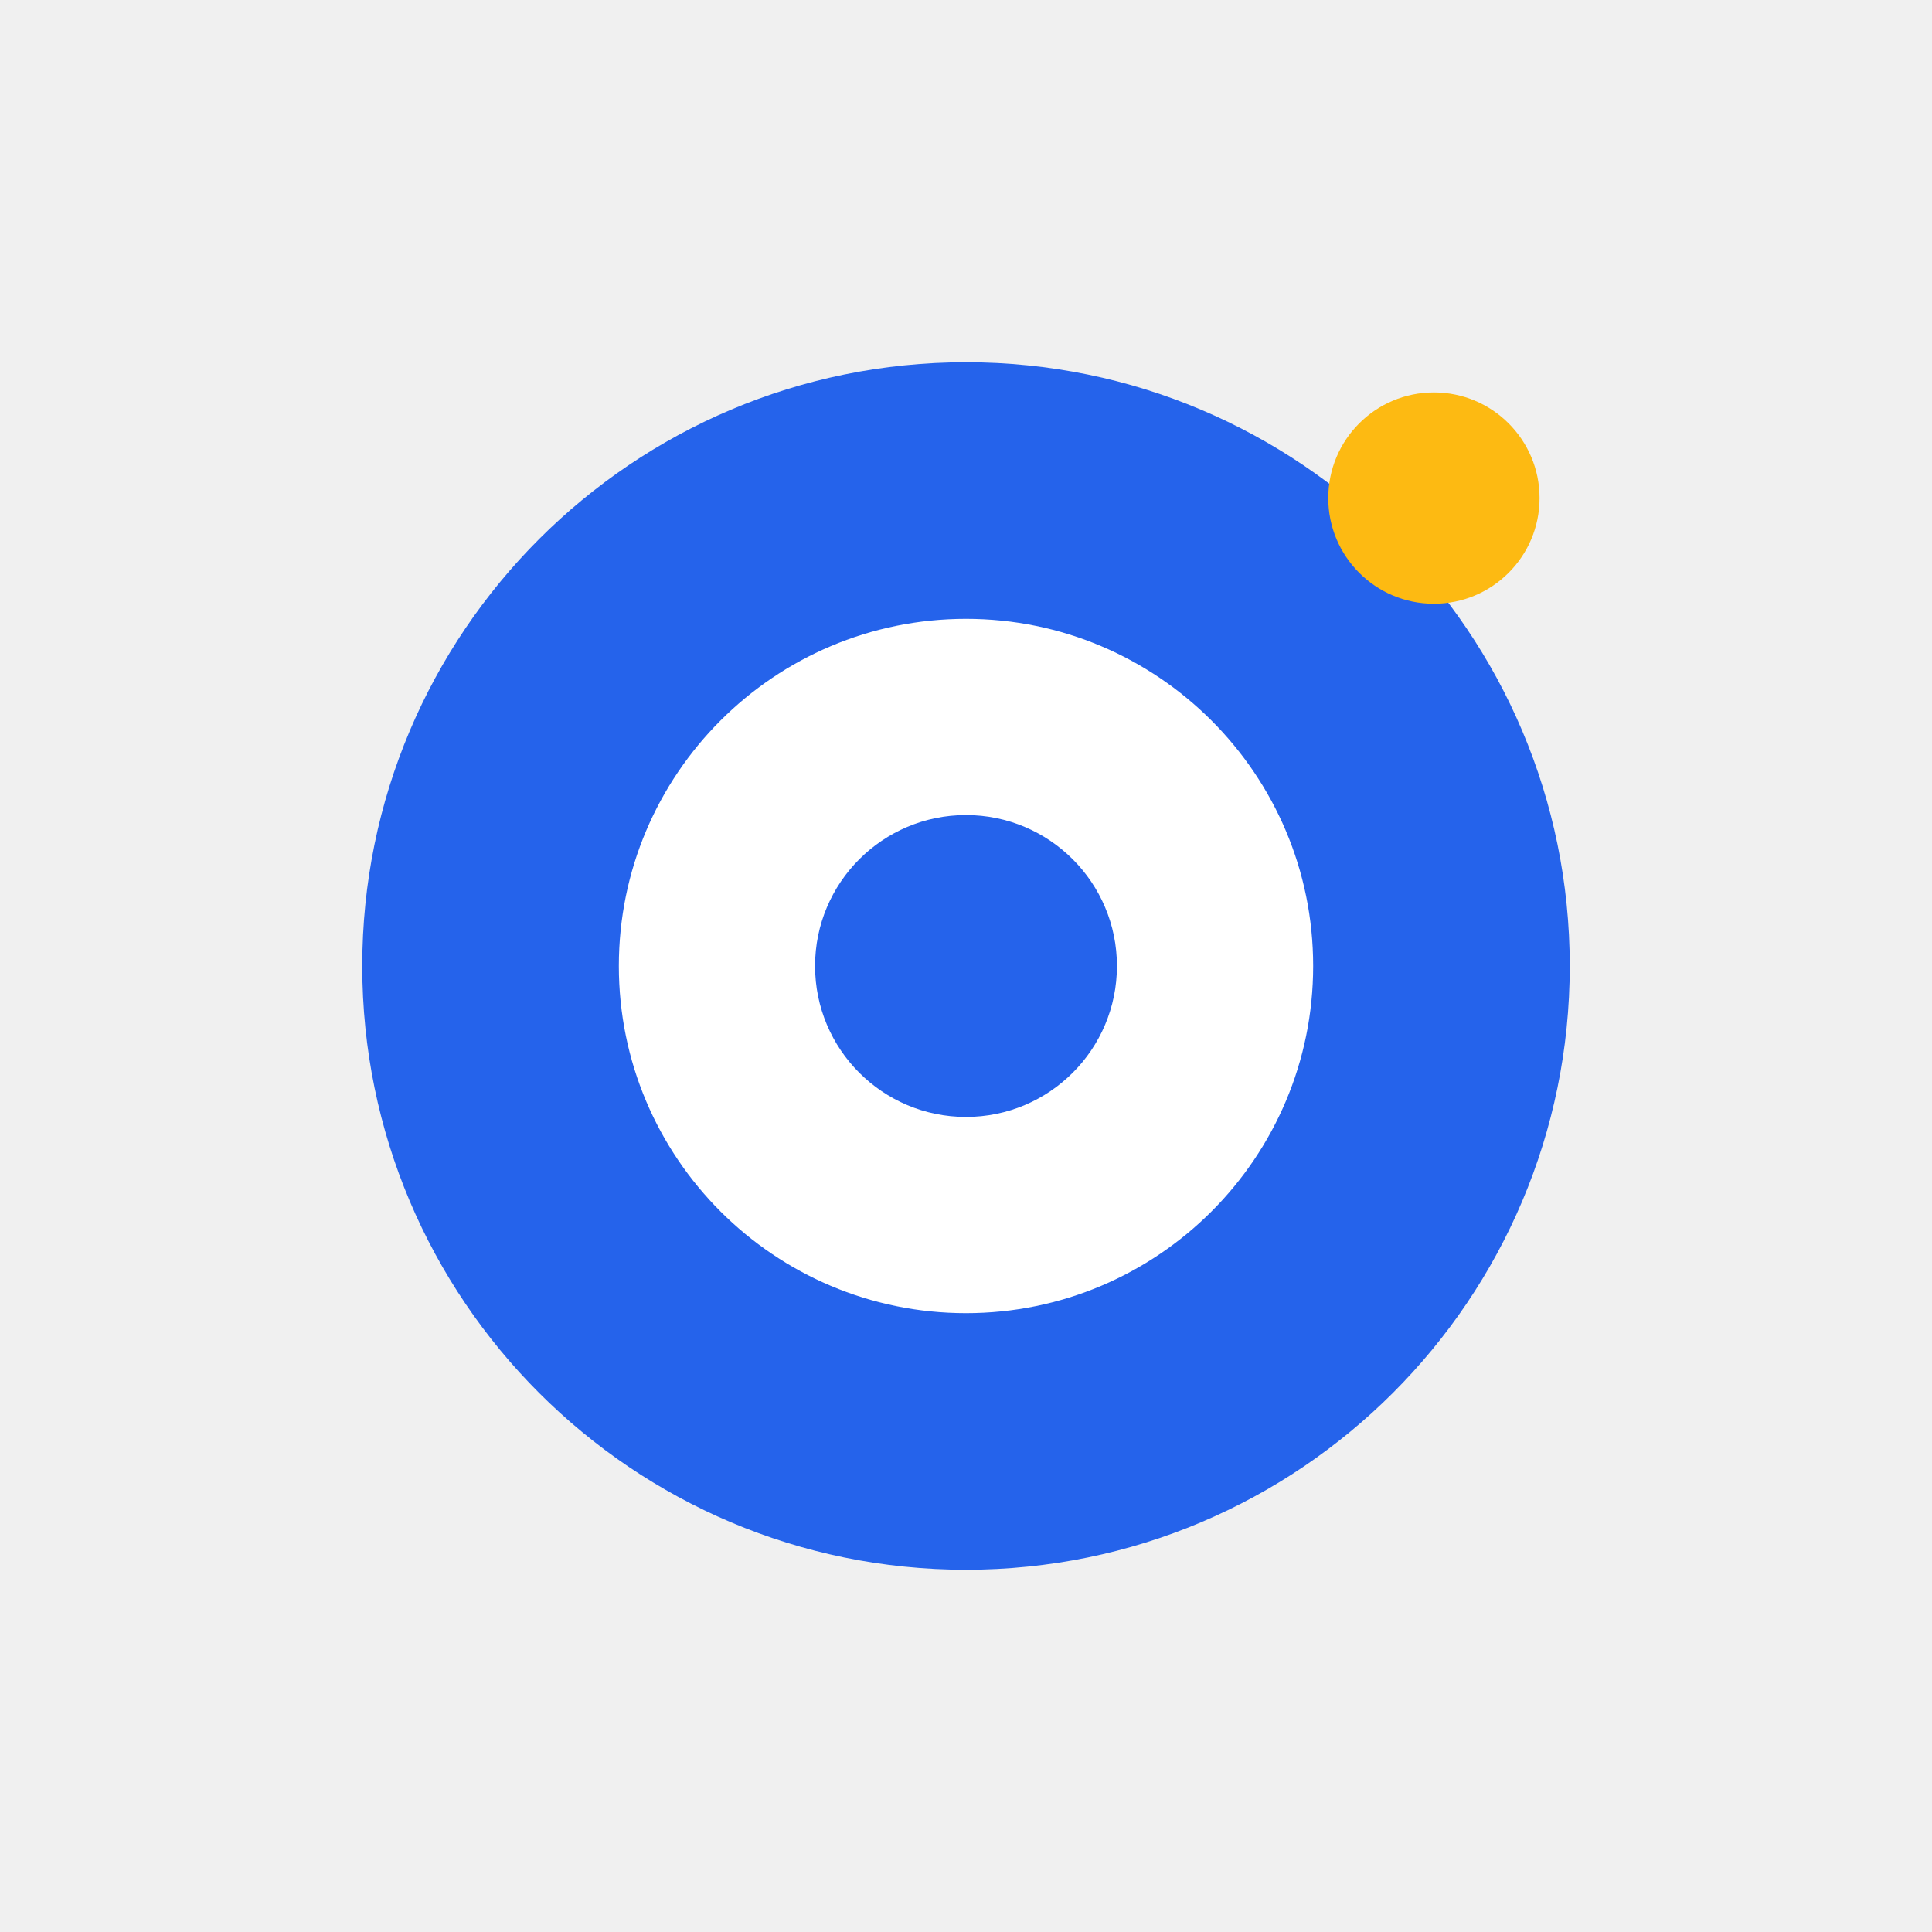
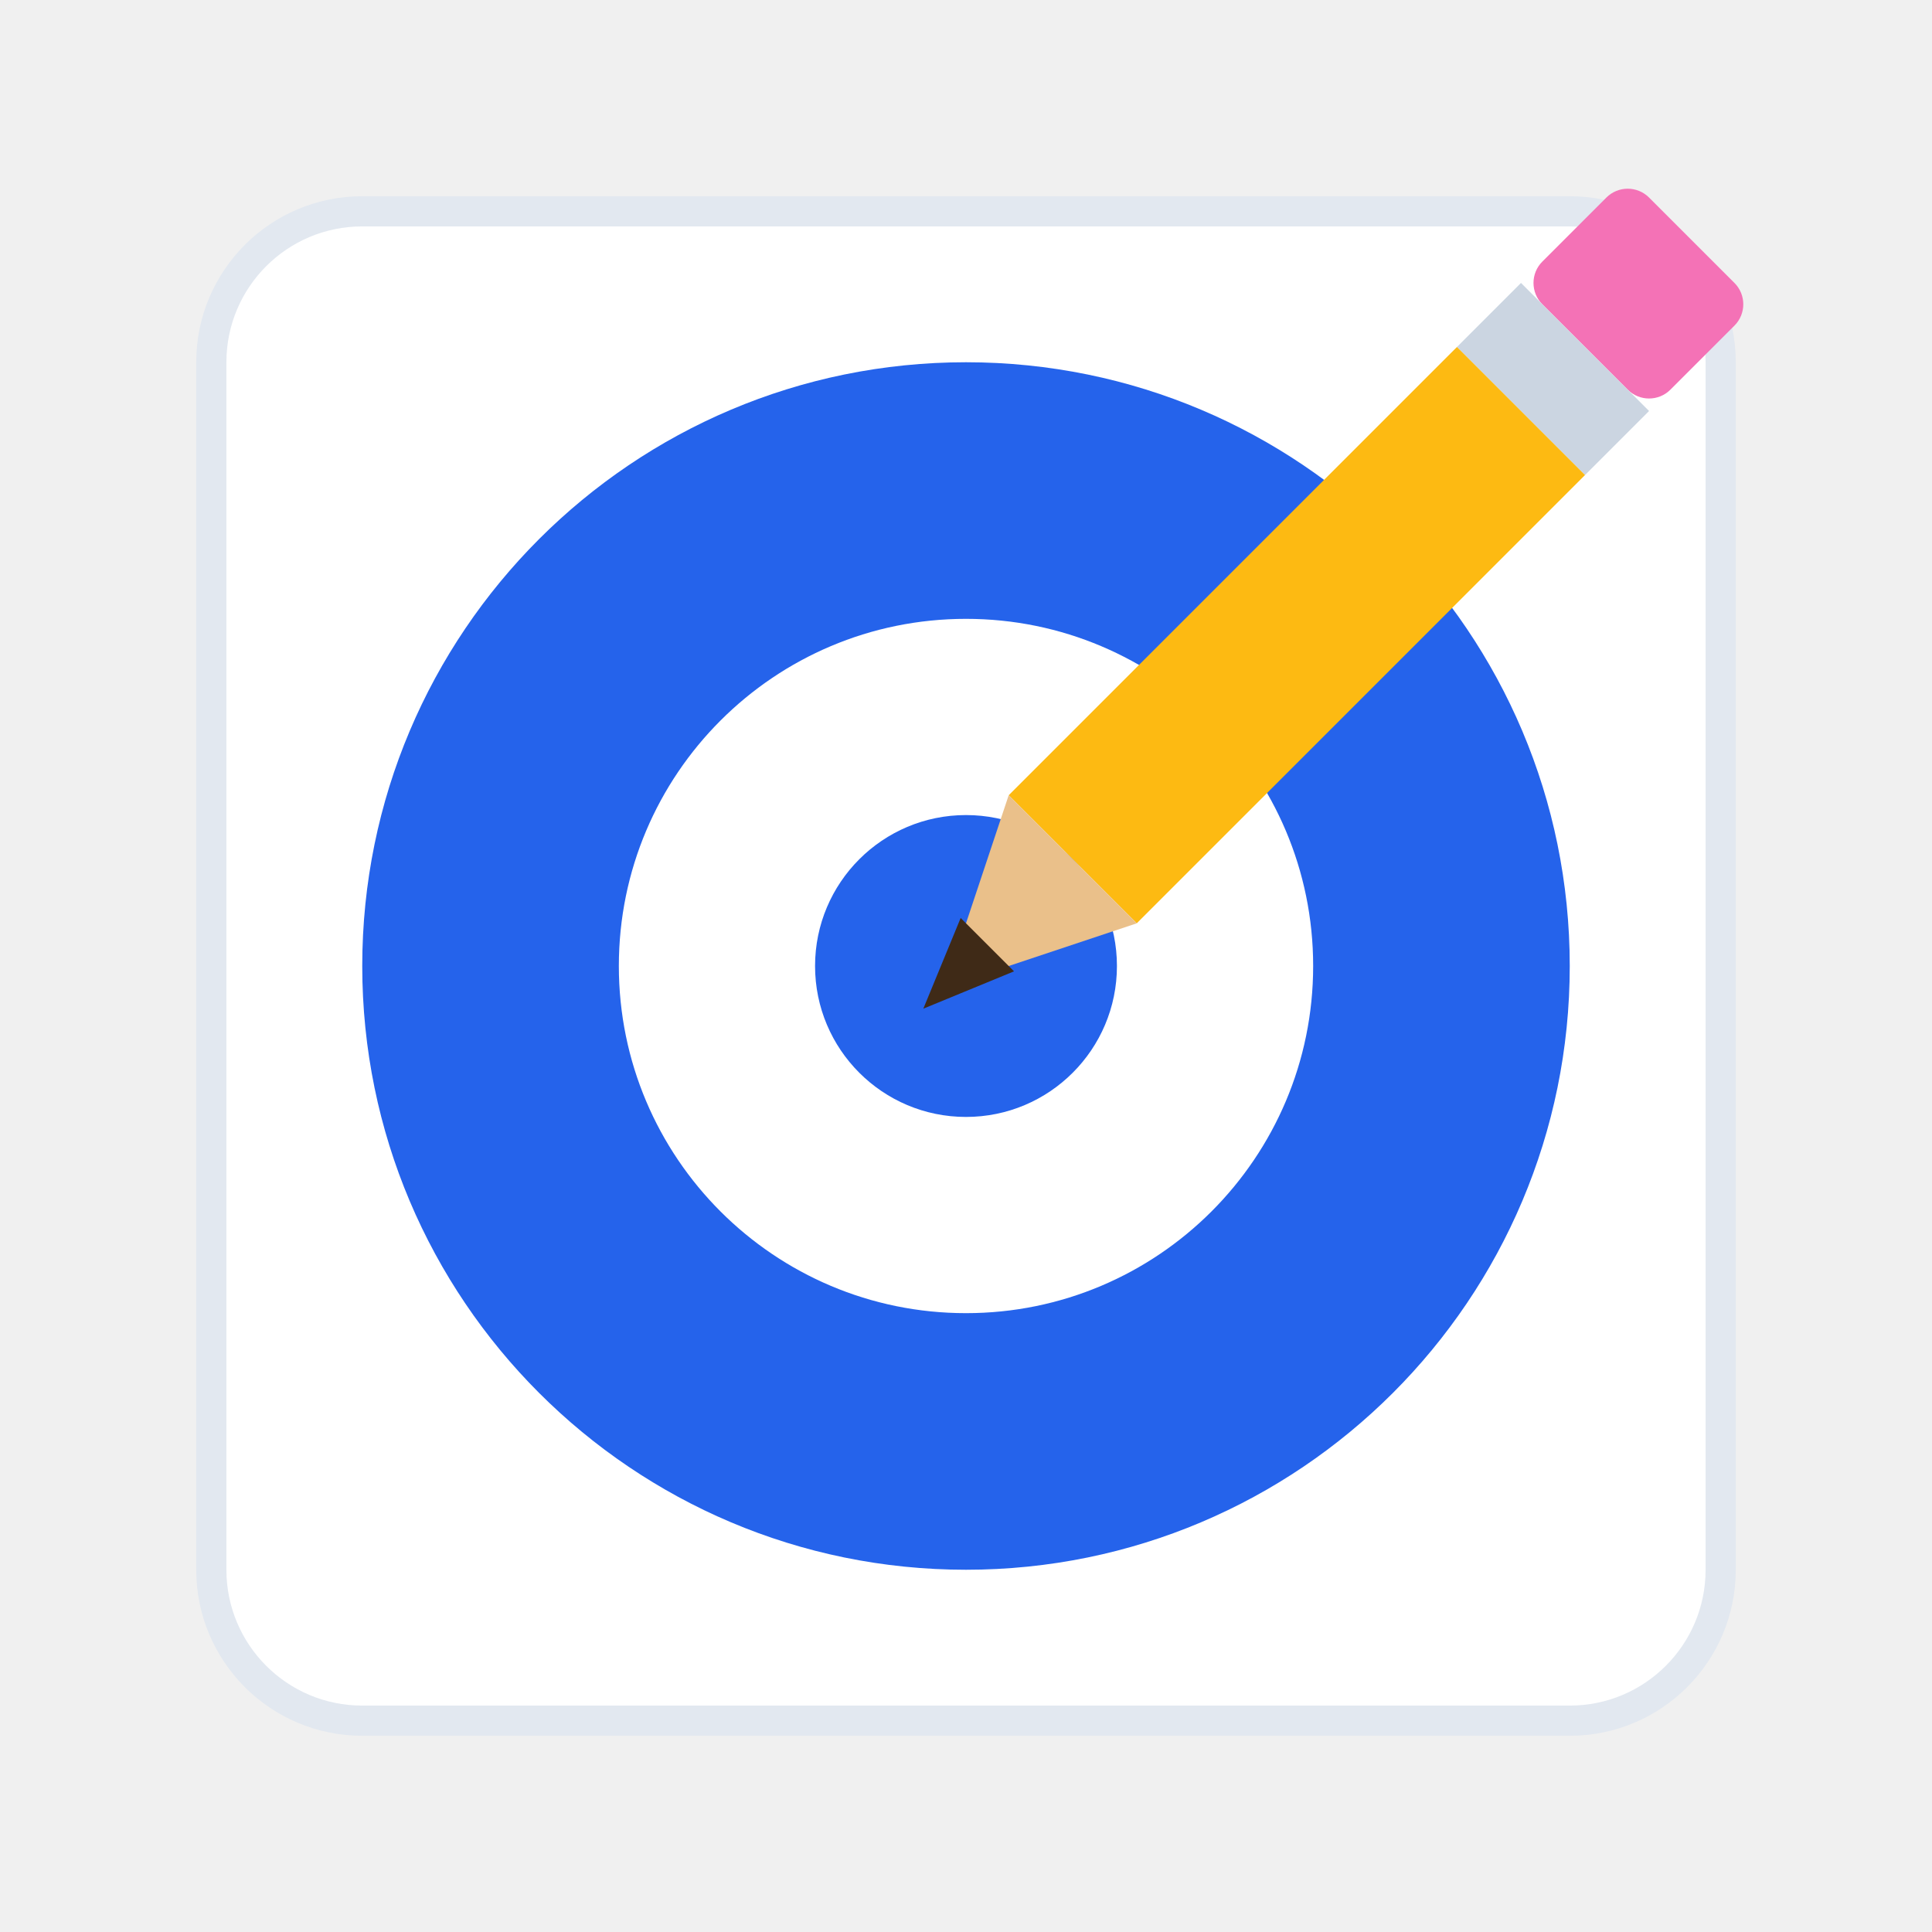
<svg xmlns="http://www.w3.org/2000/svg" width="160" height="160" viewBox="0 0 128 128">
+   <rect x="14" y="14" width="100" height="100" rx="10" fill="white" stroke="#E2E8F0" stroke-width="2" />
  <circle cx="64" cy="64" r="40" fill="#2563EB" />
  <circle cx="64" cy="64" r="23" fill="white" />
  <circle cx="64" cy="64" r="10" fill="#2563EB" />
-   <circle cx="95" cy="33" r="7" fill="#FDBA12" />
+   <g transform="rotate(45 64 64)">
+     <rect x="58" y="-4" width="12" height="10" rx="2" fill="#F472B6" />
+     <rect x="58" y="6" width="12" height="6" fill="#CBD5E1" />
+     <rect x="58" y="12" width="12" height="42" fill="#FDBA12" />
+     <path d="M 58 54 L 70 54 L 64 66 Z" fill="#EAC08A" />
+     <path d="M 61.5 62 L 66.5 62 L 64 68 Z" fill="#3F2A17" />
+   </g>
</svg>
